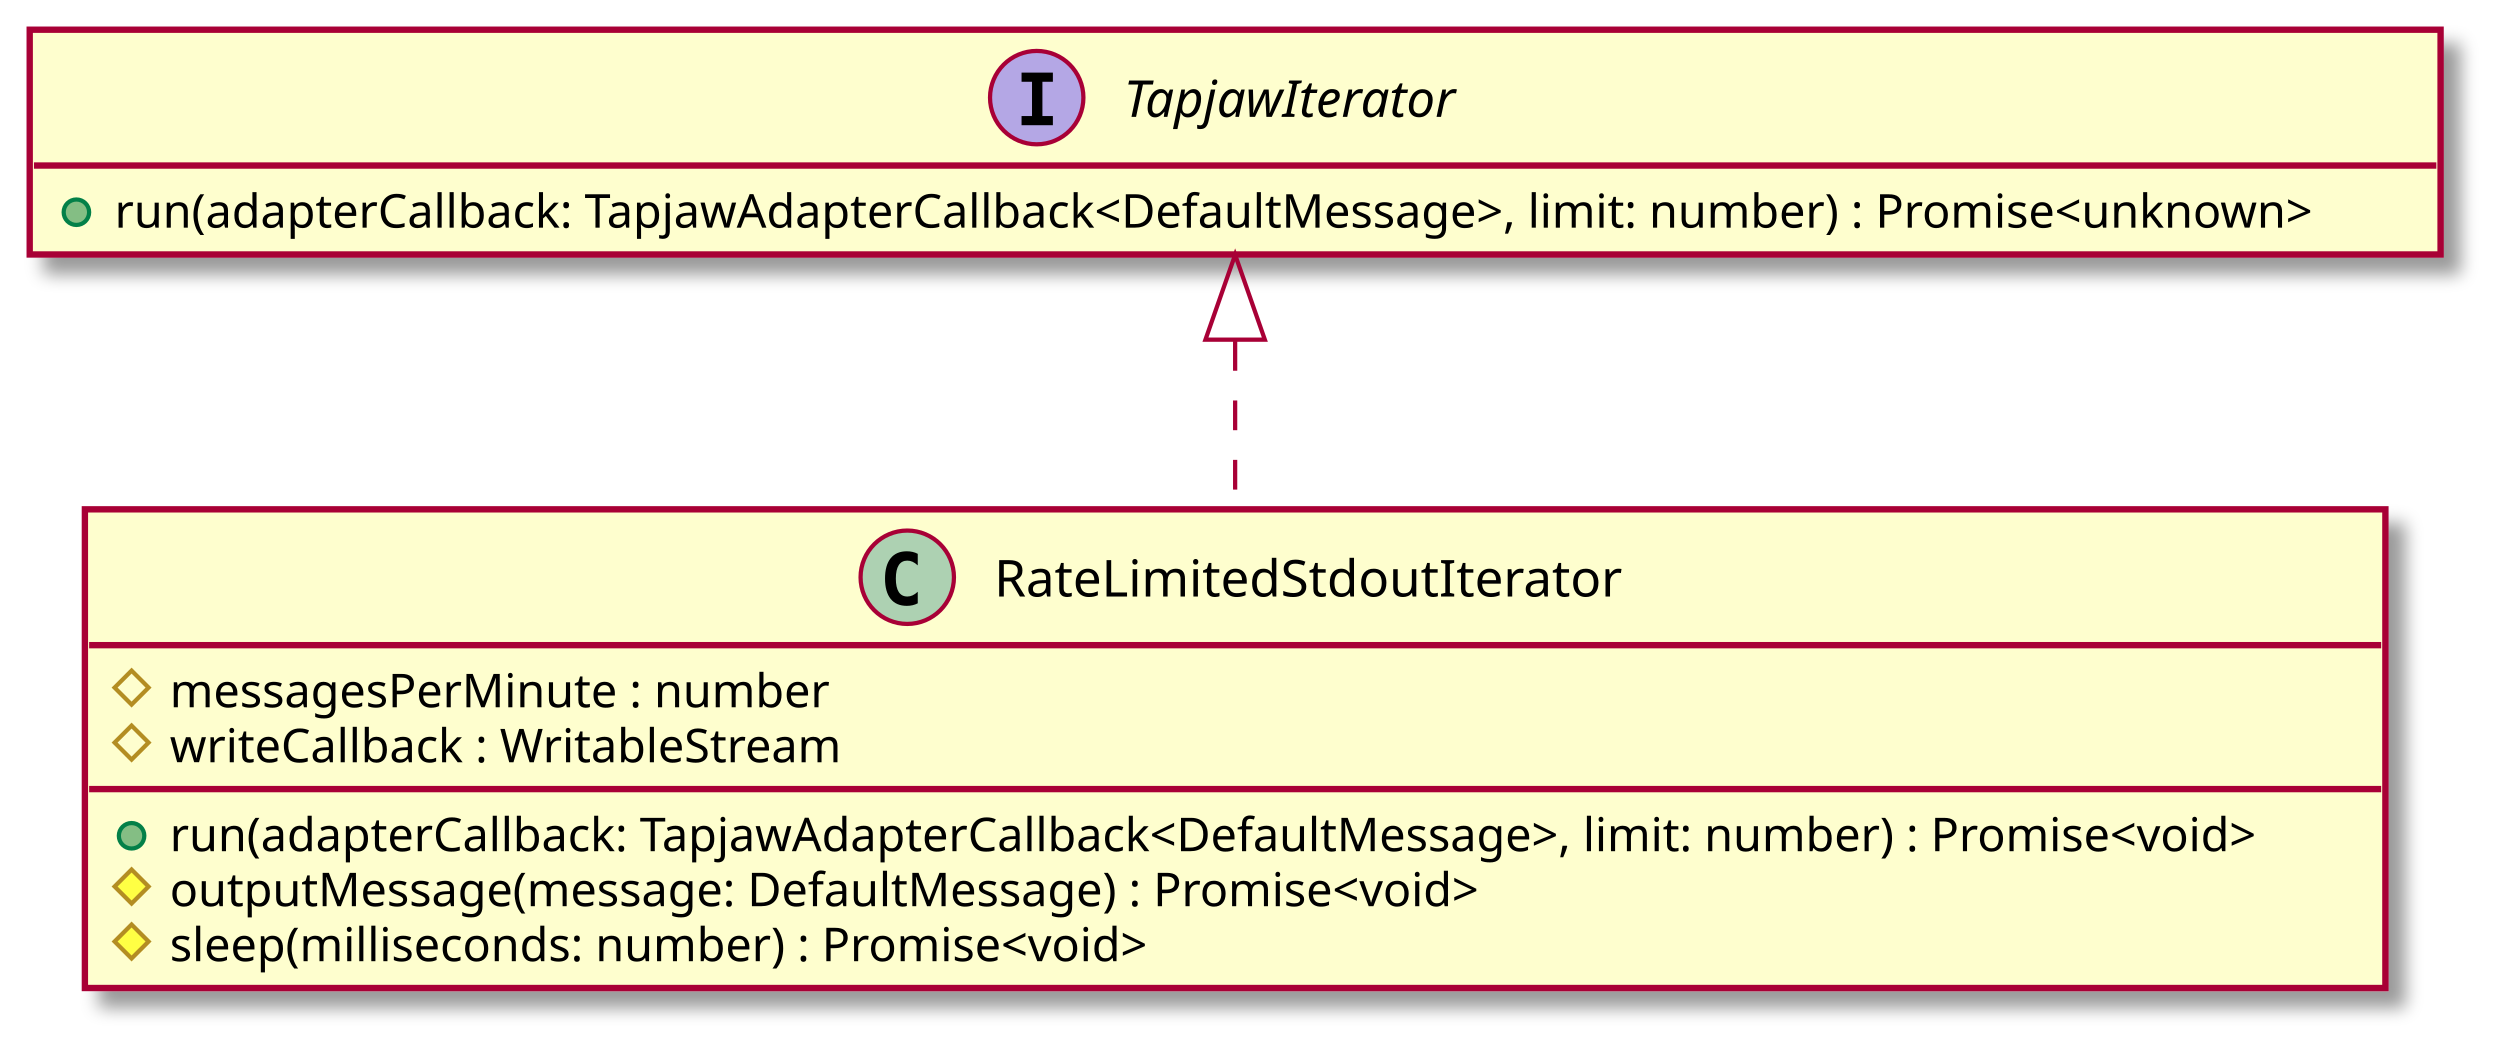
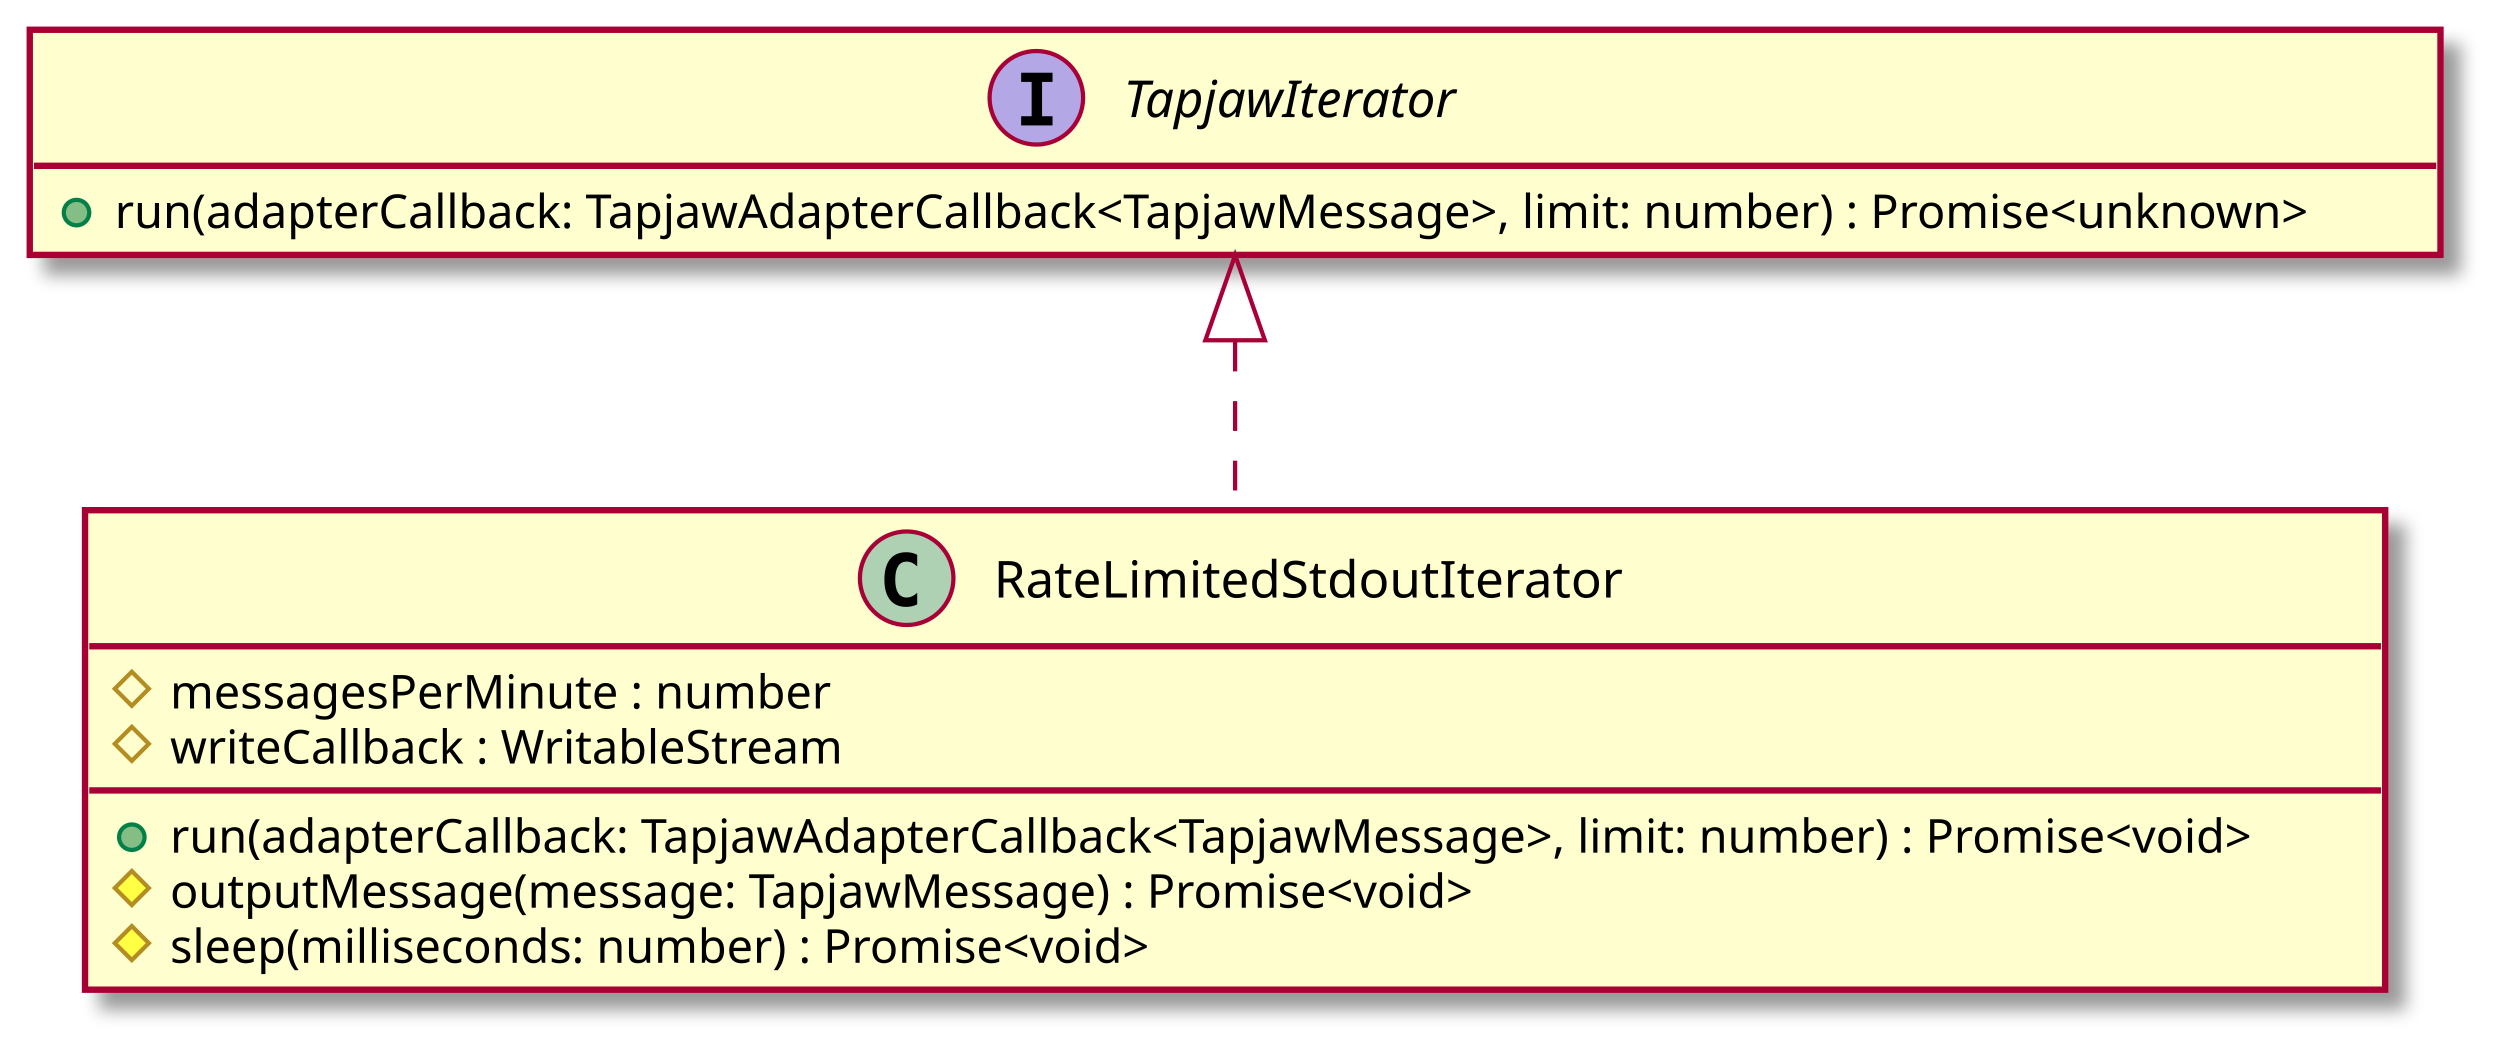
- <svg xmlns="http://www.w3.org/2000/svg" contentScriptType="application/ecmascript" contentStyleType="text/css" height="246px" preserveAspectRatio="none" style="width:589px;height:246px;background:#00000000;" version="1.1" viewBox="0 0 589 246" width="589px" zoomAndPan="magnify">
+ <svg xmlns="http://www.w3.org/2000/svg" contentScriptType="application/ecmascript" contentStyleType="text/css" height="246px" preserveAspectRatio="none" style="width:588px;height:246px;background:#00000000;" version="1.1" viewBox="0 0 588 246" width="588px" zoomAndPan="magnify">
  <defs>
-     <filter height="300%" id="f1x3szc8d4bu8q" width="300%" x="-1" y="-1">
+     <filter height="300%" id="f1c6bpn4is2xaw" width="300%" x="-1" y="-1">
      <feGaussianBlur result="blurOut" stdDeviation="2.0" />
      <feColorMatrix in="blurOut" result="blurOut2" type="matrix" values="0 0 0 0 0 0 0 0 0 0 0 0 0 0 0 0 0 0 .4 0" />
      <feOffset dx="4.0" dy="4.0" in="blurOut2" result="blurOut3" />
      <feBlend in="SourceGraphic" in2="blurOut3" mode="normal" />
    </filter>
  </defs>
  <g>
-     <rect codeLine="4" fill="#FEFECE" filter="url(#f1x3szc8d4bu8q)" height="112.775" id="RateLimitedStdoutIterator" style="stroke:#A80036;stroke-width:1.5;" width="542" x="20" y="120" />
-     <ellipse cx="213.75" cy="136" fill="#ADD1B2" rx="11" ry="11" style="stroke:#A80036;stroke-width:1.0;" />
-     <path d="M216.223,142.143 Q215.642,142.442 215.003,142.591 Q214.364,142.741 213.658,142.741 Q211.151,142.741 209.832,141.089 Q208.512,139.437 208.512,136.316 Q208.512,133.186 209.832,131.535 Q211.151,129.883 213.658,129.883 Q214.364,129.883 215.011,130.032 Q215.659,130.182 216.223,130.481 L216.223,133.203 Q215.592,132.622 214.999,132.352 Q214.405,132.083 213.774,132.083 Q212.43,132.083 211.745,133.149 Q211.06,134.216 211.06,136.316 Q211.06,138.408 211.745,139.474 Q212.43,140.541 213.774,140.541 Q214.405,140.541 214.999,140.271 Q215.592,140.001 216.223,139.42 Z " fill="#000000" />
-     <text fill="#000000" font-family="sans-serif" font-size="12" lengthAdjust="spacing" textLength="146" x="234.25" y="140.535">RateLimitedStdoutIterator</text>
-     <line style="stroke:#A80036;stroke-width:1.5;" x1="21" x2="561" y1="152" y2="152" />
+     <rect codeLine="4" fill="#FEFECE" filter="url(#f1c6bpn4is2xaw)" height="112.775" id="RateLimitedStdoutIterator" style="stroke:#A80036;stroke-width:1.5;" width="541" x="20" y="120" />
+     <ellipse cx="213.25" cy="136" fill="#ADD1B2" rx="11" ry="11" style="stroke:#A80036;stroke-width:1.0;" />
+     <path d="M215.723,142.143 Q215.142,142.442 214.503,142.591 Q213.864,142.741 213.158,142.741 Q210.651,142.741 209.332,141.089 Q208.012,139.437 208.012,136.316 Q208.012,133.186 209.332,131.535 Q210.651,129.883 213.158,129.883 Q213.864,129.883 214.511,130.032 Q215.159,130.182 215.723,130.481 L215.723,133.203 Q215.092,132.622 214.499,132.352 Q213.905,132.083 213.274,132.083 Q211.93,132.083 211.245,133.149 Q210.56,134.216 210.56,136.316 Q210.56,138.408 211.245,139.474 Q211.93,140.541 213.274,140.541 Q213.905,140.541 214.499,140.271 Q215.092,140.001 215.723,139.42 Z " fill="#000000" />
+     <text fill="#000000" font-family="sans-serif" font-size="12" lengthAdjust="spacing" textLength="146" x="233.75" y="140.535">RateLimitedStdoutIterator</text>
+     <line style="stroke:#A80036;stroke-width:1.5;" x1="21" x2="560" y1="152" y2="152" />
    <polygon fill="none" points="31,158,35,162,31,166,27,162" style="stroke:#B38D22;stroke-width:1.0;" />
    <text fill="#000000" font-family="sans-serif" font-size="11" lengthAdjust="spacing" textLength="157" x="40" y="166.635">messagesPerMinute : number</text>
    <polygon fill="none" points="31,170.955,35,174.955,31,178.955,27,174.955" style="stroke:#B38D22;stroke-width:1.0;" />
    <text fill="#000000" font-family="sans-serif" font-size="11" lengthAdjust="spacing" textLength="160" x="40" y="179.59">writeCallback : WritableStream</text>
-     <line style="stroke:#A80036;stroke-width:1.5;" x1="21" x2="561" y1="185.91" y2="185.91" />
+     <line style="stroke:#A80036;stroke-width:1.5;" x1="21" x2="560" y1="185.91" y2="185.91" />
    <ellipse cx="31" cy="196.91" fill="#84BE84" rx="3" ry="3" style="stroke:#038048;stroke-width:1.0;" />
-     <text fill="#000000" font-family="sans-serif" font-size="11" lengthAdjust="spacing" textLength="516" x="40" y="200.545">run(adapterCallback: TapjawAdapterCallback&lt;DefaultMessage&gt;, limit: number) : Promise&lt;void&gt;</text>
+     <text fill="#000000" font-family="sans-serif" font-size="11" lengthAdjust="spacing" textLength="515" x="40" y="200.545">run(adapterCallback: TapjawAdapterCallback&lt;TapjawMessage&gt;, limit: number) : Promise&lt;void&gt;</text>
    <polygon fill="#FFFF44" points="31,204.865,35,208.865,31,212.865,27,208.865" style="stroke:#B38D22;stroke-width:1.0;" />
-     <text fill="#000000" font-family="sans-serif" font-size="11" lengthAdjust="spacing" textLength="320" x="40" y="213.5">outputMessage(message: DefaultMessage) : Promise&lt;void&gt;</text>
+     <text fill="#000000" font-family="sans-serif" font-size="11" lengthAdjust="spacing" textLength="319" x="40" y="213.5">outputMessage(message: TapjawMessage) : Promise&lt;void&gt;</text>
    <polygon fill="#FFFF44" points="31,217.82,35,221.82,31,225.82,27,221.82" style="stroke:#B38D22;stroke-width:1.0;" />
    <text fill="#000000" font-family="sans-serif" font-size="11" lengthAdjust="spacing" textLength="244" x="40" y="226.455">sleep(milliseconds: number) : Promise&lt;void&gt;</text>
-     <rect codeLine="11" fill="#FEFECE" filter="url(#f1x3szc8d4bu8q)" height="52.955" id="TapjawIterator" style="stroke:#A80036;stroke-width:1.5;" width="568" x="7" y="7" />
-     <ellipse cx="244.25" cy="23" fill="#B4A7E5" rx="11" ry="11" style="stroke:#A80036;stroke-width:1.0;" />
-     <path d="M240.678,19.265 L240.678,17.107 L248.057,17.107 L248.057,19.265 L245.592,19.265 L245.592,27.342 L248.057,27.342 L248.057,29.5 L240.678,29.5 L240.678,27.342 L243.143,27.342 L243.143,19.265 Z " fill="#000000" />
-     <text fill="#000000" font-family="sans-serif" font-size="12" font-style="italic" lengthAdjust="spacing" textLength="85" x="264.75" y="27.535">TapjawIterator</text>
-     <line style="stroke:#A80036;stroke-width:1.5;" x1="8" x2="574" y1="39" y2="39" />
+     <rect codeLine="11" fill="#FEFECE" filter="url(#f1c6bpn4is2xaw)" height="52.955" id="TapjawIterator" style="stroke:#A80036;stroke-width:1.5;" width="567" x="7" y="7" />
+     <ellipse cx="243.75" cy="23" fill="#B4A7E5" rx="11" ry="11" style="stroke:#A80036;stroke-width:1.0;" />
+     <path d="M240.178,19.265 L240.178,17.107 L247.557,17.107 L247.557,19.265 L245.092,19.265 L245.092,27.342 L247.557,27.342 L247.557,29.5 L240.178,29.5 L240.178,27.342 L242.643,27.342 L242.643,19.265 Z " fill="#000000" />
+     <text fill="#000000" font-family="sans-serif" font-size="12" font-style="italic" lengthAdjust="spacing" textLength="85" x="264.25" y="27.535">TapjawIterator</text>
+     <line style="stroke:#A80036;stroke-width:1.5;" x1="8" x2="573" y1="39" y2="39" />
    <ellipse cx="18" cy="50" fill="#84BE84" rx="3" ry="3" style="stroke:#038048;stroke-width:1.0;" />
-     <text fill="#000000" font-family="sans-serif" font-size="11" lengthAdjust="spacing" textLength="542" x="27" y="53.635">run(adapterCallback: TapjawAdapterCallback&lt;DefaultMessage&gt;, limit: number) : Promise&lt;unknown&gt;</text>
-     <path codeLine="14" d="M291,80.35 C291,92.93 291,106.7 291,119.77 " fill="none" id="TapjawIterator-backto-RateLimitedStdoutIterator" style="stroke:#A80036;stroke-width:1.0;stroke-dasharray:7.0,7.0;" />
-     <polygon fill="none" points="284,80.03,291,60.03,298,80.03,284,80.03" style="stroke:#A80036;stroke-width:1.0;" />
+     <text fill="#000000" font-family="sans-serif" font-size="11" lengthAdjust="spacing" textLength="541" x="27" y="53.635">run(adapterCallback: TapjawAdapterCallback&lt;TapjawMessage&gt;, limit: number) : Promise&lt;unknown&gt;</text>
+     <path codeLine="14" d="M290.5,80.35 C290.5,92.93 290.5,106.7 290.5,119.77 " fill="none" id="TapjawIterator-backto-RateLimitedStdoutIterator" style="stroke:#A80036;stroke-width:1.0;stroke-dasharray:7.0,7.0;" />
+     <polygon fill="none" points="283.5,80.03,290.5,60.03,297.5,80.03,283.5,80.03" style="stroke:#A80036;stroke-width:1.0;" />
  </g>
</svg>
